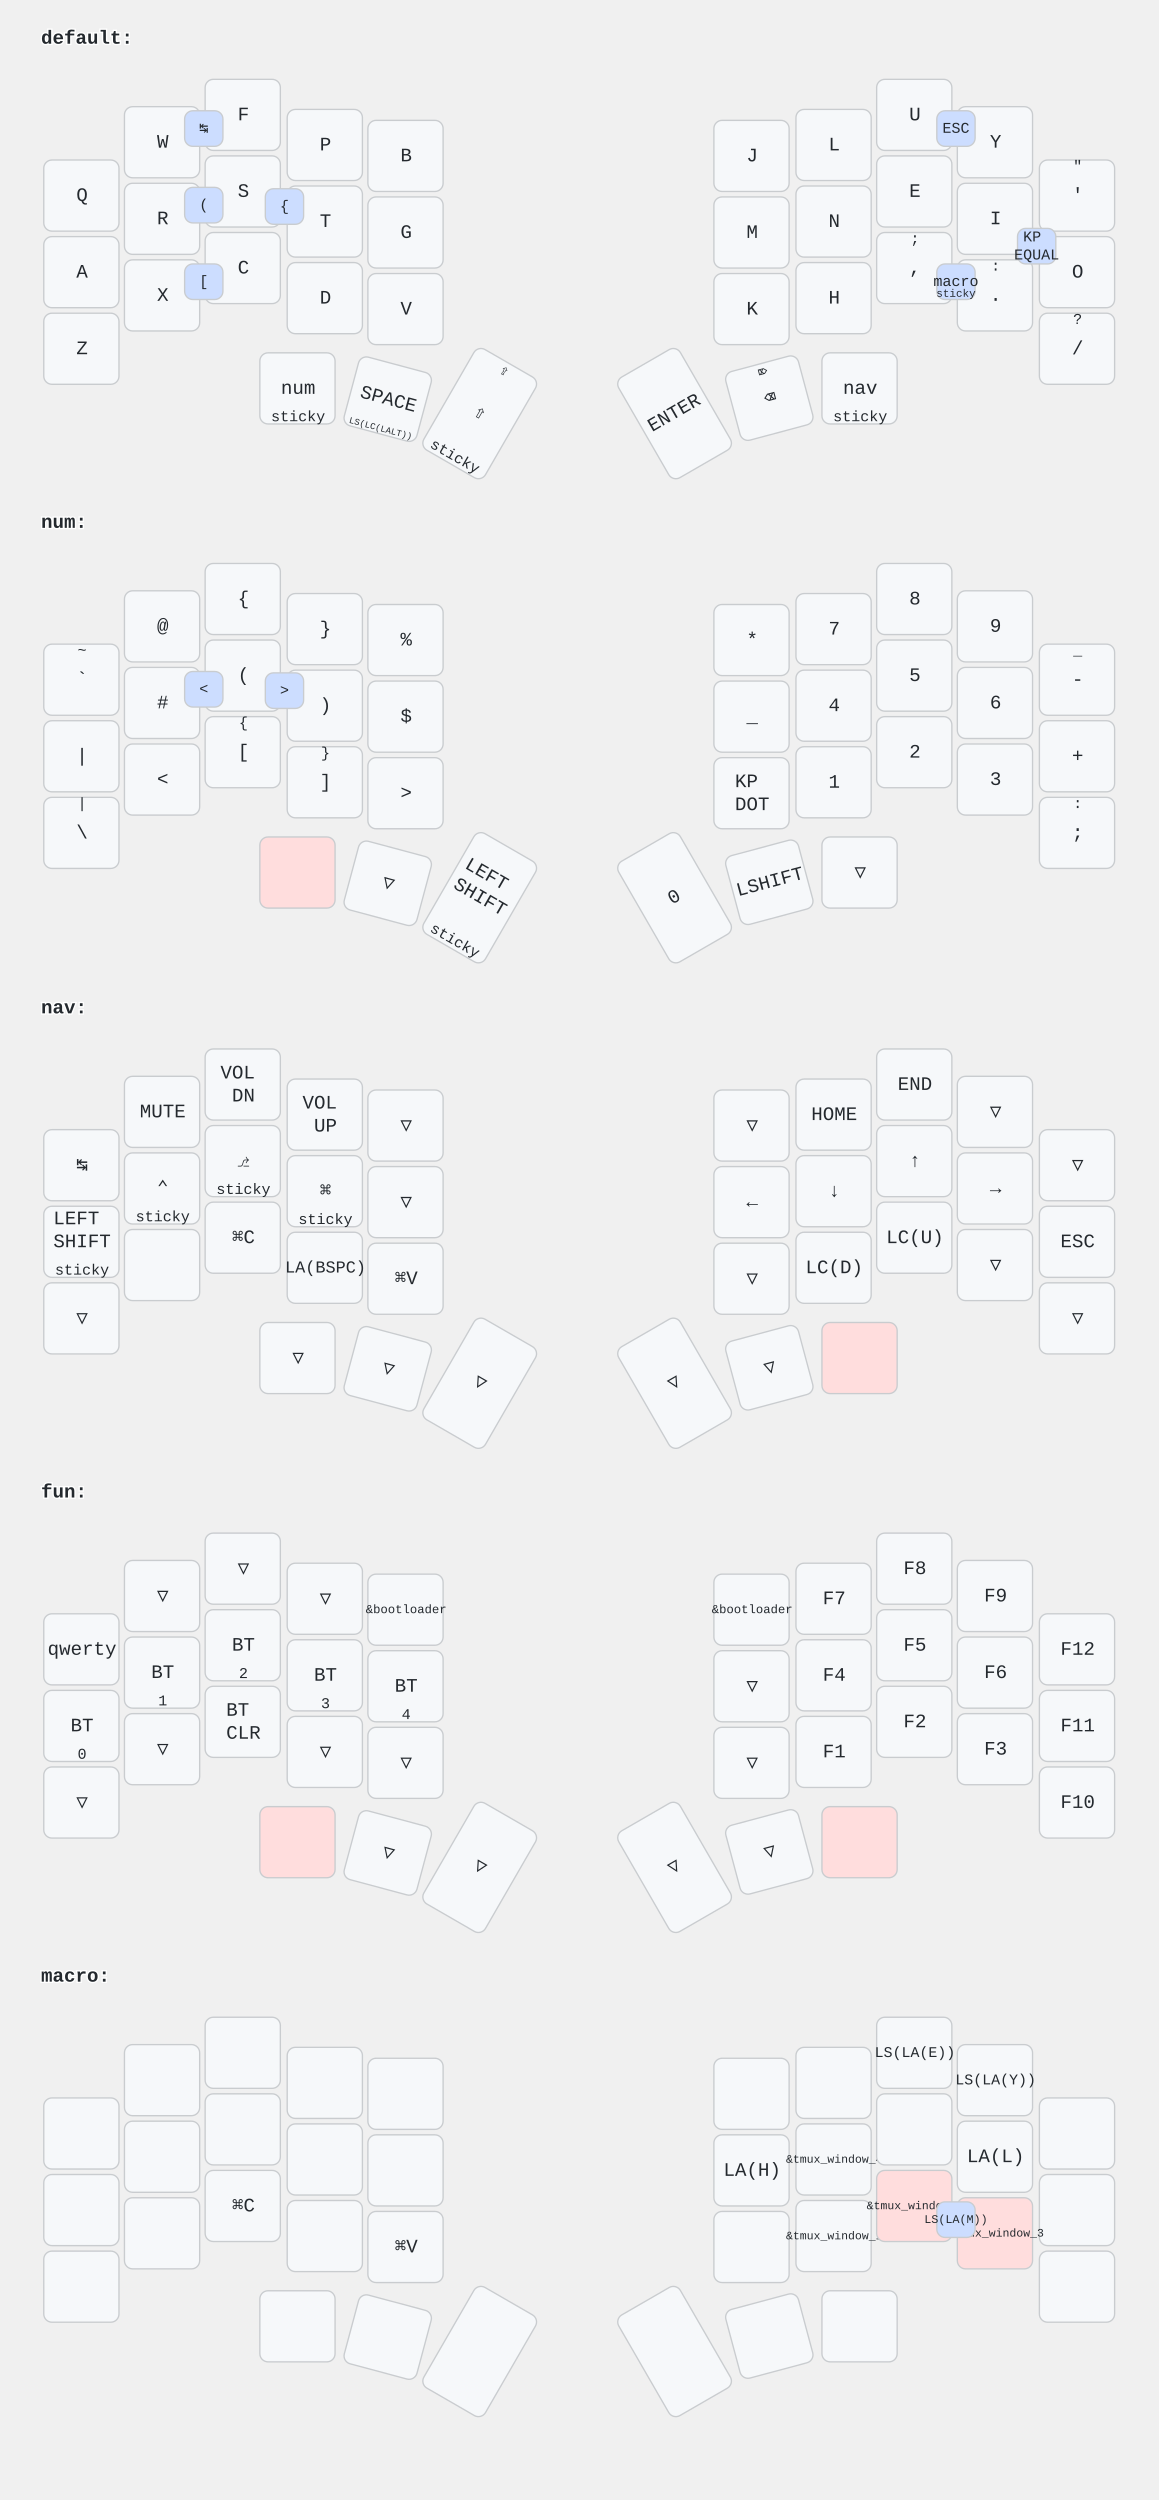
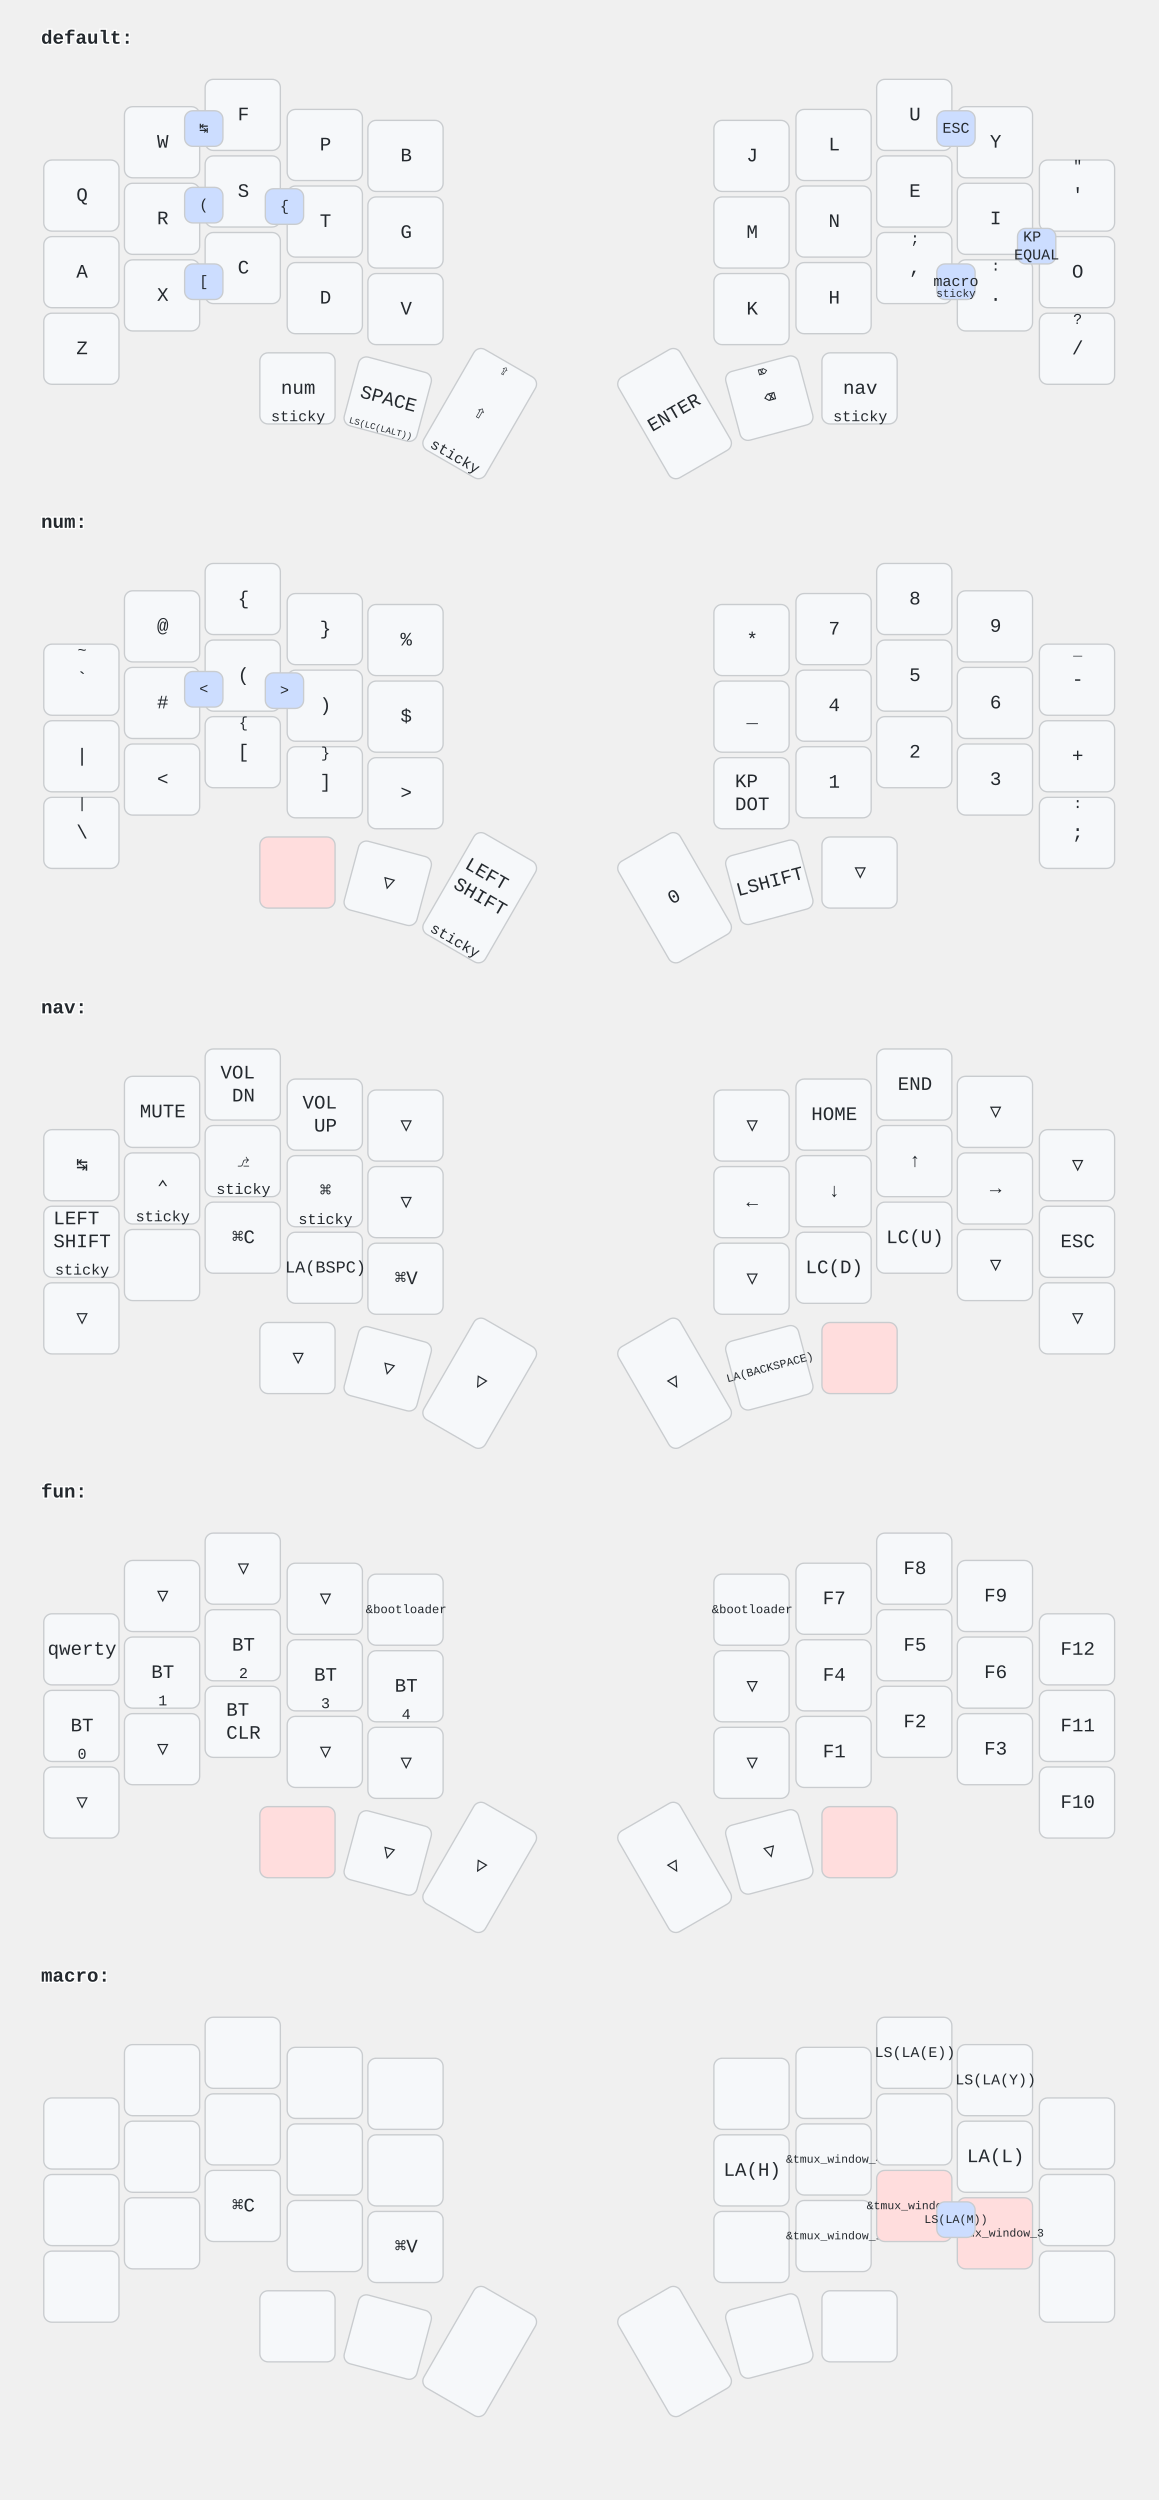
<svg xmlns="http://www.w3.org/2000/svg" width="847" height="1828" viewBox="0 0 847 1828" class="keymap">
  <style>/* font and background color specifications */
svg {
    font-family: SFMono-Regular,Consolas,Liberation Mono,Menlo,monospace;
    font-size: 14px;
    font-kerning: normal;
    text-rendering: optimizeLegibility;
    fill: #24292e;
}

/* default key styling */
rect {
    fill: #f6f8fa;
    stroke: #c9cccf;
    stroke-width: 1;
}

/* color accent for combo boxes */
rect.combo {
    fill: #cdf;
}

/* color accent for held keys */
rect.held, rect.combo.held {
    fill: #fdd;
}

/* color accent for ghost (optional) keys */
rect.ghost, rect.combo.ghost {
    fill: #ddd;
}

text {
    text-anchor: middle;
    dominant-baseline: middle;
}

/* styling for layer labels */
text.label {
    font-weight: bold;
    text-anchor: start;
    stroke: white;
    stroke-width: 2;
    paint-order: stroke;
}

/* styling for combo tap, and key hold/shifted label text */
text.combo, text.hold, text.shifted {
    font-size: 11px;
}

text.hold {
    text-anchor: middle;
    dominant-baseline: auto;
}

text.shifted {
    text-anchor: middle;
    dominant-baseline: hanging;
}

/* styling for hold/shifted label text in combo box */
text.combo.hold, text.combo.shifted {
    font-size: 8px;
}

/* styling for combo dendrons */
path {
    stroke-width: 1;
    stroke: gray;
    fill: none;
}
</style>
  <g transform="translate(30, 0)" class="layer-default">
    <text x="0" y="28" class="label">default:</text>
    <g transform="translate(0, 56)">
      <g transform="translate(30, 87)" class="key keypos-0">
        <rect rx="6" ry="6" x="-28" y="-26" width="55" height="52" class="key" />
        <text x="0" y="0" class="key tap">Q</text>
      </g>
      <g transform="translate(89, 48)" class="key keypos-1">
        <rect rx="6" ry="6" x="-28" y="-26" width="55" height="52" class="key" />
        <text x="0" y="0" class="key tap">W</text>
      </g>
      <g transform="translate(148, 28)" class="key keypos-2">
        <rect rx="6" ry="6" x="-28" y="-26" width="55" height="52" class="key" />
        <text x="0" y="0" class="key tap">F</text>
      </g>
      <g transform="translate(208, 50)" class="key keypos-3">
        <rect rx="6" ry="6" x="-28" y="-26" width="55" height="52" class="key" />
        <text x="0" y="0" class="key tap">P</text>
      </g>
      <g transform="translate(267, 58)" class="key keypos-4">
        <rect rx="6" ry="6" x="-28" y="-26" width="55" height="52" class="key" />
        <text x="0" y="0" class="key tap">B</text>
      </g>
      <g transform="translate(520, 58)" class="key keypos-5">
        <rect rx="6" ry="6" x="-28" y="-26" width="55" height="52" class="key" />
        <text x="0" y="0" class="key tap">J</text>
      </g>
      <g transform="translate(580, 50)" class="key keypos-6">
        <rect rx="6" ry="6" x="-28" y="-26" width="55" height="52" class="key" />
        <text x="0" y="0" class="key tap">L</text>
      </g>
      <g transform="translate(639, 28)" class="key keypos-7">
        <rect rx="6" ry="6" x="-28" y="-26" width="55" height="52" class="key" />
        <text x="0" y="0" class="key tap">U</text>
      </g>
      <g transform="translate(698, 48)" class="key keypos-8">
        <rect rx="6" ry="6" x="-28" y="-26" width="55" height="52" class="key" />
        <text x="0" y="0" class="key tap">Y</text>
      </g>
      <g transform="translate(758, 87)" class="key keypos-9">
        <rect rx="6" ry="6" x="-28" y="-26" width="55" height="52" class="key" />
        <text x="0" y="0" class="key tap">'</text>
        <text x="0" y="-24" class="key shifted">"</text>
      </g>
      <g transform="translate(30, 143)" class="key keypos-10">
        <rect rx="6" ry="6" x="-28" y="-26" width="55" height="52" class="key" />
        <text x="0" y="0" class="key tap">A</text>
      </g>
      <g transform="translate(89, 104)" class="key keypos-11">
        <rect rx="6" ry="6" x="-28" y="-26" width="55" height="52" class="key" />
        <text x="0" y="0" class="key tap">R</text>
      </g>
      <g transform="translate(148, 84)" class="key keypos-12">
        <rect rx="6" ry="6" x="-28" y="-26" width="55" height="52" class="key" />
        <text x="0" y="0" class="key tap">S</text>
      </g>
      <g transform="translate(208, 106)" class="key keypos-13">
        <rect rx="6" ry="6" x="-28" y="-26" width="55" height="52" class="key" />
        <text x="0" y="0" class="key tap">T</text>
      </g>
      <g transform="translate(267, 114)" class="key keypos-14">
        <rect rx="6" ry="6" x="-28" y="-26" width="55" height="52" class="key" />
        <text x="0" y="0" class="key tap">G</text>
      </g>
      <g transform="translate(520, 114)" class="key keypos-15">
        <rect rx="6" ry="6" x="-28" y="-26" width="55" height="52" class="key" />
        <text x="0" y="0" class="key tap">M</text>
      </g>
      <g transform="translate(580, 106)" class="key keypos-16">
        <rect rx="6" ry="6" x="-28" y="-26" width="55" height="52" class="key" />
        <text x="0" y="0" class="key tap">N</text>
      </g>
      <g transform="translate(639, 84)" class="key keypos-17">
        <rect rx="6" ry="6" x="-28" y="-26" width="55" height="52" class="key" />
        <text x="0" y="0" class="key tap">E</text>
      </g>
      <g transform="translate(698, 104)" class="key keypos-18">
        <rect rx="6" ry="6" x="-28" y="-26" width="55" height="52" class="key" />
        <text x="0" y="0" class="key tap">I</text>
      </g>
      <g transform="translate(758, 143)" class="key keypos-19">
        <rect rx="6" ry="6" x="-28" y="-26" width="55" height="52" class="key" />
        <text x="0" y="0" class="key tap">O</text>
      </g>
      <g transform="translate(30, 199)" class="key keypos-20">
        <rect rx="6" ry="6" x="-28" y="-26" width="55" height="52" class="key" />
        <text x="0" y="0" class="key tap">Z</text>
      </g>
      <g transform="translate(89, 160)" class="key keypos-21">
        <rect rx="6" ry="6" x="-28" y="-26" width="55" height="52" class="key" />
        <text x="0" y="0" class="key tap">X</text>
      </g>
      <g transform="translate(148, 140)" class="key keypos-22">
        <rect rx="6" ry="6" x="-28" y="-26" width="55" height="52" class="key" />
        <text x="0" y="0" class="key tap">C</text>
      </g>
      <g transform="translate(208, 162)" class="key keypos-23">
        <rect rx="6" ry="6" x="-28" y="-26" width="55" height="52" class="key" />
        <text x="0" y="0" class="key tap">D</text>
      </g>
      <g transform="translate(267, 170)" class="key keypos-24">
        <rect rx="6" ry="6" x="-28" y="-26" width="55" height="52" class="key" />
        <text x="0" y="0" class="key tap">V</text>
      </g>
      <g transform="translate(520, 170)" class="key keypos-25">
        <rect rx="6" ry="6" x="-28" y="-26" width="55" height="52" class="key" />
        <text x="0" y="0" class="key tap">K</text>
      </g>
      <g transform="translate(580, 162)" class="key keypos-26">
        <rect rx="6" ry="6" x="-28" y="-26" width="55" height="52" class="key" />
        <text x="0" y="0" class="key tap">H</text>
      </g>
      <g transform="translate(639, 140)" class="key keypos-27">
        <rect rx="6" ry="6" x="-28" y="-26" width="55" height="52" class="key" />
        <text x="0" y="0" class="key tap">,</text>
        <text x="0" y="-24" class="key shifted">;</text>
      </g>
      <g transform="translate(698, 160)" class="key keypos-28">
        <rect rx="6" ry="6" x="-28" y="-26" width="55" height="52" class="key" />
        <text x="0" y="0" class="key tap">.</text>
        <text x="0" y="-24" class="key shifted">:</text>
      </g>
      <g transform="translate(758, 199)" class="key keypos-29">
        <rect rx="6" ry="6" x="-28" y="-26" width="55" height="52" class="key" />
        <text x="0" y="0" class="key tap">/</text>
        <text x="0" y="-24" class="key shifted">?</text>
      </g>
      <g transform="translate(188, 228)" class="key keypos-30">
        <rect rx="6" ry="6" x="-28" y="-26" width="55" height="52" class="key" />
        <text x="0" y="0" class="key tap">num</text>
        <text x="0" y="24" class="key hold">sticky</text>
      </g>
      <g transform="translate(254, 236) rotate(15.0)" class="key keypos-31">
        <rect rx="6" ry="6" x="-28" y="-26" width="55" height="52" class="key" />
        <text x="0" y="0" class="key tap">SPACE</text>
        <text x="0" y="24" class="key hold">
          <tspan style="font-size: 60%">LS(LC(LALT))</tspan>
        </text>
      </g>
      <g transform="translate(321, 246) rotate(30.0)" class="key keypos-32">
        <rect rx="6" ry="6" x="-26" y="-42" width="52" height="85" class="key" />
        <text x="0" y="0" class="key tap">⇧</text>
        <text x="0" y="40" class="key hold">sticky</text>
        <text x="0" y="-40" class="key shifted">⇪</text>
      </g>
      <g transform="translate(463, 246) rotate(-30.0)" class="key keypos-33">
        <rect rx="6" ry="6" x="-26" y="-42" width="52" height="85" class="key" />
        <text x="0" y="0" class="key tap">ENTER</text>
      </g>
      <g transform="translate(533, 235) rotate(-15.0)" class="key keypos-34">
        <rect rx="6" ry="6" x="-28" y="-26" width="55" height="52" class="key" />
        <text x="0" y="0" class="key tap">⌫</text>
        <text x="0" y="-24" class="key shifted">⌦</text>
      </g>
      <g transform="translate(599, 228)" class="key keypos-35">
        <rect rx="6" ry="6" x="-28" y="-26" width="55" height="52" class="key" />
        <text x="0" y="0" class="key tap">nav</text>
        <text x="0" y="24" class="key hold">sticky</text>
      </g>
      <g class="combo combopos-0">
        <rect rx="6" ry="6" x="105" y="25" width="28" height="26" class="combo" />
        <text x="119" y="38" class="combo tap">↹</text>
      </g>
      <g class="combo combopos-1">
        <rect rx="6" ry="6" x="655" y="25" width="28" height="26" class="combo" />
        <text x="669" y="38" class="combo tap">ESC</text>
      </g>
      <g class="combo combopos-2">
        <rect rx="6" ry="6" x="655" y="137" width="28" height="26" class="combo" />
        <text x="669" y="150" class="combo tap">macro</text>
        <text x="669" y="161" class="combo hold">sticky</text>
      </g>
      <g class="combo combopos-3">
        <rect rx="6" ry="6" x="105" y="81" width="28" height="26" class="combo" />
        <text x="119" y="94" class="combo tap">(</text>
      </g>
      <g class="combo combopos-4">
        <rect rx="6" ry="6" x="164" y="82" width="28" height="26" class="combo" />
        <text x="178" y="95" class="combo tap">{</text>
      </g>
      <g class="combo combopos-5">
        <rect rx="6" ry="6" x="105" y="137" width="28" height="26" class="combo" />
        <text x="119" y="150" class="combo tap">[</text>
      </g>
      <g class="combo combopos-6">
        <rect rx="6" ry="6" x="714" y="111" width="28" height="26" class="combo" />
        <text x="728" y="124" class="combo tap">
          <tspan x="728" dy="-0.6em">KP</tspan>
          <tspan x="728" dy="1.2em">EQUAL</tspan>
        </text>
      </g>
    </g>
  </g>
  <g transform="translate(30, 354)" class="layer-num">
    <text x="0" y="28" class="label">num:</text>
    <g transform="translate(0, 56)">
      <g transform="translate(30, 87)" class="key keypos-0">
        <rect rx="6" ry="6" x="-28" y="-26" width="55" height="52" class="key" />
        <text x="0" y="0" class="key tap">`</text>
        <text x="0" y="-24" class="key shifted">~</text>
      </g>
      <g transform="translate(89, 48)" class="key keypos-1">
        <rect rx="6" ry="6" x="-28" y="-26" width="55" height="52" class="key" />
        <text x="0" y="0" class="key tap">@</text>
      </g>
      <g transform="translate(148, 28)" class="key keypos-2">
        <rect rx="6" ry="6" x="-28" y="-26" width="55" height="52" class="key" />
        <text x="0" y="0" class="key tap">{</text>
      </g>
      <g transform="translate(208, 50)" class="key keypos-3">
        <rect rx="6" ry="6" x="-28" y="-26" width="55" height="52" class="key" />
        <text x="0" y="0" class="key tap">}</text>
      </g>
      <g transform="translate(267, 58)" class="key keypos-4">
        <rect rx="6" ry="6" x="-28" y="-26" width="55" height="52" class="key" />
        <text x="0" y="0" class="key tap">%</text>
      </g>
      <g transform="translate(520, 58)" class="key keypos-5">
        <rect rx="6" ry="6" x="-28" y="-26" width="55" height="52" class="key" />
        <text x="0" y="0" class="key tap">*</text>
      </g>
      <g transform="translate(580, 50)" class="key keypos-6">
        <rect rx="6" ry="6" x="-28" y="-26" width="55" height="52" class="key" />
        <text x="0" y="0" class="key tap">7</text>
      </g>
      <g transform="translate(639, 28)" class="key keypos-7">
        <rect rx="6" ry="6" x="-28" y="-26" width="55" height="52" class="key" />
        <text x="0" y="0" class="key tap">8</text>
      </g>
      <g transform="translate(698, 48)" class="key keypos-8">
        <rect rx="6" ry="6" x="-28" y="-26" width="55" height="52" class="key" />
        <text x="0" y="0" class="key tap">9</text>
      </g>
      <g transform="translate(758, 87)" class="key keypos-9">
        <rect rx="6" ry="6" x="-28" y="-26" width="55" height="52" class="key" />
        <text x="0" y="0" class="key tap">-</text>
        <text x="0" y="-24" class="key shifted">_</text>
      </g>
      <g transform="translate(30, 143)" class="key keypos-10">
        <rect rx="6" ry="6" x="-28" y="-26" width="55" height="52" class="key" />
        <text x="0" y="0" class="key tap">|</text>
      </g>
      <g transform="translate(89, 104)" class="key keypos-11">
        <rect rx="6" ry="6" x="-28" y="-26" width="55" height="52" class="key" />
        <text x="0" y="0" class="key tap">#</text>
      </g>
      <g transform="translate(148, 84)" class="key keypos-12">
        <rect rx="6" ry="6" x="-28" y="-26" width="55" height="52" class="key" />
        <text x="0" y="0" class="key tap">(</text>
      </g>
      <g transform="translate(208, 106)" class="key keypos-13">
        <rect rx="6" ry="6" x="-28" y="-26" width="55" height="52" class="key" />
        <text x="0" y="0" class="key tap">)</text>
      </g>
      <g transform="translate(267, 114)" class="key keypos-14">
        <rect rx="6" ry="6" x="-28" y="-26" width="55" height="52" class="key" />
        <text x="0" y="0" class="key tap">$</text>
      </g>
      <g transform="translate(520, 114)" class="key keypos-15">
        <rect rx="6" ry="6" x="-28" y="-26" width="55" height="52" class="key" />
        <text x="0" y="0" class="key tap">_</text>
      </g>
      <g transform="translate(580, 106)" class="key keypos-16">
        <rect rx="6" ry="6" x="-28" y="-26" width="55" height="52" class="key" />
        <text x="0" y="0" class="key tap">4</text>
      </g>
      <g transform="translate(639, 84)" class="key keypos-17">
        <rect rx="6" ry="6" x="-28" y="-26" width="55" height="52" class="key" />
        <text x="0" y="0" class="key tap">5</text>
      </g>
      <g transform="translate(698, 104)" class="key keypos-18">
        <rect rx="6" ry="6" x="-28" y="-26" width="55" height="52" class="key" />
        <text x="0" y="0" class="key tap">6</text>
      </g>
      <g transform="translate(758, 143)" class="key keypos-19">
        <rect rx="6" ry="6" x="-28" y="-26" width="55" height="52" class="key" />
        <text x="0" y="0" class="key tap">+</text>
      </g>
      <g transform="translate(30, 199)" class="key keypos-20">
        <rect rx="6" ry="6" x="-28" y="-26" width="55" height="52" class="key" />
        <text x="0" y="0" class="key tap">\</text>
        <text x="0" y="-24" class="key shifted">|</text>
      </g>
      <g transform="translate(89, 160)" class="key keypos-21">
        <rect rx="6" ry="6" x="-28" y="-26" width="55" height="52" class="key" />
        <text x="0" y="0" class="key tap">&lt;</text>
      </g>
      <g transform="translate(148, 140)" class="key keypos-22">
        <rect rx="6" ry="6" x="-28" y="-26" width="55" height="52" class="key" />
        <text x="0" y="0" class="key tap">[</text>
        <text x="0" y="-24" class="key shifted">{</text>
      </g>
      <g transform="translate(208, 162)" class="key keypos-23">
        <rect rx="6" ry="6" x="-28" y="-26" width="55" height="52" class="key" />
        <text x="0" y="0" class="key tap">]</text>
        <text x="0" y="-24" class="key shifted">}</text>
      </g>
      <g transform="translate(267, 170)" class="key keypos-24">
        <rect rx="6" ry="6" x="-28" y="-26" width="55" height="52" class="key" />
        <text x="0" y="0" class="key tap">&gt;</text>
      </g>
      <g transform="translate(520, 170)" class="key keypos-25">
        <rect rx="6" ry="6" x="-28" y="-26" width="55" height="52" class="key" />
        <text x="0" y="0" class="key tap">
          <tspan x="0" dy="-0.6em">KP</tspan>
          <tspan x="0" dy="1.2em">DOT</tspan>
        </text>
      </g>
      <g transform="translate(580, 162)" class="key keypos-26">
        <rect rx="6" ry="6" x="-28" y="-26" width="55" height="52" class="key" />
        <text x="0" y="0" class="key tap">1</text>
      </g>
      <g transform="translate(639, 140)" class="key keypos-27">
        <rect rx="6" ry="6" x="-28" y="-26" width="55" height="52" class="key" />
        <text x="0" y="0" class="key tap">2</text>
      </g>
      <g transform="translate(698, 160)" class="key keypos-28">
        <rect rx="6" ry="6" x="-28" y="-26" width="55" height="52" class="key" />
        <text x="0" y="0" class="key tap">3</text>
      </g>
      <g transform="translate(758, 199)" class="key keypos-29">
        <rect rx="6" ry="6" x="-28" y="-26" width="55" height="52" class="key" />
        <text x="0" y="0" class="key tap">;</text>
        <text x="0" y="-24" class="key shifted">:</text>
      </g>
      <g transform="translate(188, 228)" class="key held keypos-30">
        <rect rx="6" ry="6" x="-28" y="-26" width="55" height="52" class="key held" />
      </g>
      <g transform="translate(254, 236) rotate(15.0)" class="key trans keypos-31">
        <rect rx="6" ry="6" x="-28" y="-26" width="55" height="52" class="key trans" />
        <text x="0" y="0" class="key trans tap">▽</text>
      </g>
      <g transform="translate(321, 246) rotate(30.0)" class="key keypos-32">
        <rect rx="6" ry="6" x="-26" y="-42" width="52" height="85" class="key" />
        <text x="0" y="0" class="key tap">
          <tspan x="0" dy="-1.2em">LEFT</tspan>
          <tspan x="0" dy="1.2em">SHIFT</tspan>
        </text>
        <text x="0" y="40" class="key hold">sticky</text>
      </g>
      <g transform="translate(463, 246) rotate(-30.0)" class="key keypos-33">
        <rect rx="6" ry="6" x="-26" y="-42" width="52" height="85" class="key" />
        <text x="0" y="0" class="key tap">0</text>
      </g>
      <g transform="translate(533, 235) rotate(-15.0)" class="key keypos-34">
        <rect rx="6" ry="6" x="-28" y="-26" width="55" height="52" class="key" />
        <text x="0" y="0" class="key tap">LSHIFT</text>
      </g>
      <g transform="translate(599, 228)" class="key trans keypos-35">
        <rect rx="6" ry="6" x="-28" y="-26" width="55" height="52" class="key trans" />
        <text x="0" y="0" class="key trans tap">▽</text>
      </g>
      <g class="combo combopos-0">
        <rect rx="6" ry="6" x="105" y="81" width="28" height="26" class="combo" />
        <text x="119" y="94" class="combo tap">&lt;</text>
      </g>
      <g class="combo combopos-1">
        <rect rx="6" ry="6" x="164" y="82" width="28" height="26" class="combo" />
        <text x="178" y="95" class="combo tap">&gt;</text>
      </g>
    </g>
  </g>
  <g transform="translate(30, 709)" class="layer-nav">
    <text x="0" y="28" class="label">nav:</text>
    <g transform="translate(0, 56)">
      <g transform="translate(30, 87)" class="key keypos-0">
        <rect rx="6" ry="6" x="-28" y="-26" width="55" height="52" class="key" />
        <text x="0" y="0" class="key tap">↹</text>
      </g>
      <g transform="translate(89, 48)" class="key keypos-1">
        <rect rx="6" ry="6" x="-28" y="-26" width="55" height="52" class="key" />
        <text x="0" y="0" class="key tap">MUTE</text>
      </g>
      <g transform="translate(148, 28)" class="key keypos-2">
        <rect rx="6" ry="6" x="-28" y="-26" width="55" height="52" class="key" />
        <text x="0" y="0" class="key tap">
          <tspan x="0" dy="-0.6em">VOL</tspan>
          <tspan x="0" dy="1.2em">DN</tspan>
        </text>
      </g>
      <g transform="translate(208, 50)" class="key keypos-3">
        <rect rx="6" ry="6" x="-28" y="-26" width="55" height="52" class="key" />
        <text x="0" y="0" class="key tap">
          <tspan x="0" dy="-0.6em">VOL</tspan>
          <tspan x="0" dy="1.2em">UP</tspan>
        </text>
      </g>
      <g transform="translate(267, 58)" class="key trans keypos-4">
        <rect rx="6" ry="6" x="-28" y="-26" width="55" height="52" class="key trans" />
        <text x="0" y="0" class="key trans tap">▽</text>
      </g>
      <g transform="translate(520, 58)" class="key trans keypos-5">
        <rect rx="6" ry="6" x="-28" y="-26" width="55" height="52" class="key trans" />
        <text x="0" y="0" class="key trans tap">▽</text>
      </g>
      <g transform="translate(580, 50)" class="key keypos-6">
        <rect rx="6" ry="6" x="-28" y="-26" width="55" height="52" class="key" />
        <text x="0" y="0" class="key tap">HOME</text>
      </g>
      <g transform="translate(639, 28)" class="key keypos-7">
        <rect rx="6" ry="6" x="-28" y="-26" width="55" height="52" class="key" />
        <text x="0" y="0" class="key tap">END</text>
      </g>
      <g transform="translate(698, 48)" class="key trans keypos-8">
        <rect rx="6" ry="6" x="-28" y="-26" width="55" height="52" class="key trans" />
        <text x="0" y="0" class="key trans tap">▽</text>
      </g>
      <g transform="translate(758, 87)" class="key trans keypos-9">
        <rect rx="6" ry="6" x="-28" y="-26" width="55" height="52" class="key trans" />
        <text x="0" y="0" class="key trans tap">▽</text>
      </g>
      <g transform="translate(30, 143)" class="key keypos-10">
        <rect rx="6" ry="6" x="-28" y="-26" width="55" height="52" class="key" />
        <text x="0" y="0" class="key tap">
          <tspan x="0" dy="-1.2em">LEFT</tspan>
          <tspan x="0" dy="1.2em">SHIFT</tspan>
        </text>
        <text x="0" y="24" class="key hold">sticky</text>
      </g>
      <g transform="translate(89, 104)" class="key keypos-11">
        <rect rx="6" ry="6" x="-28" y="-26" width="55" height="52" class="key" />
        <text x="0" y="0" class="key tap">⌃</text>
        <text x="0" y="24" class="key hold">sticky</text>
      </g>
      <g transform="translate(148, 84)" class="key keypos-12">
        <rect rx="6" ry="6" x="-28" y="-26" width="55" height="52" class="key" />
        <text x="0" y="0" class="key tap">⎇</text>
        <text x="0" y="24" class="key hold">sticky</text>
      </g>
      <g transform="translate(208, 106)" class="key keypos-13">
        <rect rx="6" ry="6" x="-28" y="-26" width="55" height="52" class="key" />
        <text x="0" y="0" class="key tap">⌘</text>
        <text x="0" y="24" class="key hold">sticky</text>
      </g>
      <g transform="translate(267, 114)" class="key trans keypos-14">
        <rect rx="6" ry="6" x="-28" y="-26" width="55" height="52" class="key trans" />
        <text x="0" y="0" class="key trans tap">▽</text>
      </g>
      <g transform="translate(520, 114)" class="key keypos-15">
        <rect rx="6" ry="6" x="-28" y="-26" width="55" height="52" class="key" />
        <text x="0" y="0" class="key tap">←</text>
      </g>
      <g transform="translate(580, 106)" class="key keypos-16">
        <rect rx="6" ry="6" x="-28" y="-26" width="55" height="52" class="key" />
        <text x="0" y="0" class="key tap">↓</text>
      </g>
      <g transform="translate(639, 84)" class="key keypos-17">
        <rect rx="6" ry="6" x="-28" y="-26" width="55" height="52" class="key" />
        <text x="0" y="0" class="key tap">↑</text>
      </g>
      <g transform="translate(698, 104)" class="key keypos-18">
        <rect rx="6" ry="6" x="-28" y="-26" width="55" height="52" class="key" />
        <text x="0" y="0" class="key tap">→</text>
      </g>
      <g transform="translate(758, 143)" class="key keypos-19">
        <rect rx="6" ry="6" x="-28" y="-26" width="55" height="52" class="key" />
        <text x="0" y="0" class="key tap">ESC</text>
      </g>
      <g transform="translate(30, 199)" class="key trans keypos-20">
        <rect rx="6" ry="6" x="-28" y="-26" width="55" height="52" class="key trans" />
        <text x="0" y="0" class="key trans tap">▽</text>
      </g>
      <g transform="translate(89, 160)" class="key keypos-21">
        <rect rx="6" ry="6" x="-28" y="-26" width="55" height="52" class="key" />
      </g>
      <g transform="translate(148, 140)" class="key keypos-22">
        <rect rx="6" ry="6" x="-28" y="-26" width="55" height="52" class="key" />
        <text x="0" y="0" class="key tap">⌘C</text>
      </g>
      <g transform="translate(208, 162)" class="key keypos-23">
        <rect rx="6" ry="6" x="-28" y="-26" width="55" height="52" class="key" />
        <text x="0" y="0" class="key tap">
          <tspan style="font-size: 88%">LA(BSPC)</tspan>
        </text>
      </g>
      <g transform="translate(267, 170)" class="key keypos-24">
        <rect rx="6" ry="6" x="-28" y="-26" width="55" height="52" class="key" />
        <text x="0" y="0" class="key tap">⌘V</text>
      </g>
      <g transform="translate(520, 170)" class="key trans keypos-25">
        <rect rx="6" ry="6" x="-28" y="-26" width="55" height="52" class="key trans" />
        <text x="0" y="0" class="key trans tap">▽</text>
      </g>
      <g transform="translate(580, 162)" class="key keypos-26">
        <rect rx="6" ry="6" x="-28" y="-26" width="55" height="52" class="key" />
        <text x="0" y="0" class="key tap">LC(D)</text>
      </g>
      <g transform="translate(639, 140)" class="key keypos-27">
        <rect rx="6" ry="6" x="-28" y="-26" width="55" height="52" class="key" />
        <text x="0" y="0" class="key tap">LC(U)</text>
      </g>
      <g transform="translate(698, 160)" class="key trans keypos-28">
        <rect rx="6" ry="6" x="-28" y="-26" width="55" height="52" class="key trans" />
        <text x="0" y="0" class="key trans tap">▽</text>
      </g>
      <g transform="translate(758, 199)" class="key trans keypos-29">
        <rect rx="6" ry="6" x="-28" y="-26" width="55" height="52" class="key trans" />
        <text x="0" y="0" class="key trans tap">▽</text>
      </g>
      <g transform="translate(188, 228)" class="key trans keypos-30">
        <rect rx="6" ry="6" x="-28" y="-26" width="55" height="52" class="key trans" />
        <text x="0" y="0" class="key trans tap">▽</text>
      </g>
      <g transform="translate(254, 236) rotate(15.0)" class="key trans keypos-31">
        <rect rx="6" ry="6" x="-28" y="-26" width="55" height="52" class="key trans" />
        <text x="0" y="0" class="key trans tap">▽</text>
      </g>
      <g transform="translate(321, 246) rotate(30.0)" class="key trans keypos-32">
        <rect rx="6" ry="6" x="-26" y="-42" width="52" height="85" class="key trans" />
        <text x="0" y="0" class="key trans tap">▽</text>
      </g>
      <g transform="translate(463, 246) rotate(-30.0)" class="key trans keypos-33">
        <rect rx="6" ry="6" x="-26" y="-42" width="52" height="85" class="key trans" />
        <text x="0" y="0" class="key trans tap">▽</text>
      </g>
-       <g transform="translate(533, 235) rotate(-15.0)" class="key trans keypos-34">
-         <rect rx="6" ry="6" x="-28" y="-26" width="55" height="52" class="key trans" />
-         <text x="0" y="0" class="key trans tap">▽</text>
+       <g transform="translate(533, 235) rotate(-15.0)" class="key keypos-34">
+         <rect rx="6" ry="6" x="-28" y="-26" width="55" height="52" class="key" />
+         <text x="0" y="0" class="key tap">
+           <tspan style="font-size: 60%">LA(BACKSPACE)</tspan>
+         </text>
      </g>
      <g transform="translate(599, 228)" class="key held keypos-35">
        <rect rx="6" ry="6" x="-28" y="-26" width="55" height="52" class="key held" />
      </g>
    </g>
  </g>
  <g transform="translate(30, 1063)" class="layer-fun">
    <text x="0" y="28" class="label">fun:</text>
    <g transform="translate(0, 56)">
      <g transform="translate(30, 87)" class="key keypos-0">
        <rect rx="6" ry="6" x="-28" y="-26" width="55" height="52" class="key" />
        <text x="0" y="0" class="key tap">qwerty</text>
      </g>
      <g transform="translate(89, 48)" class="key trans keypos-1">
        <rect rx="6" ry="6" x="-28" y="-26" width="55" height="52" class="key trans" />
        <text x="0" y="0" class="key trans tap">▽</text>
      </g>
      <g transform="translate(148, 28)" class="key trans keypos-2">
        <rect rx="6" ry="6" x="-28" y="-26" width="55" height="52" class="key trans" />
        <text x="0" y="0" class="key trans tap">▽</text>
      </g>
      <g transform="translate(208, 50)" class="key trans keypos-3">
        <rect rx="6" ry="6" x="-28" y="-26" width="55" height="52" class="key trans" />
        <text x="0" y="0" class="key trans tap">▽</text>
      </g>
      <g transform="translate(267, 58)" class="key keypos-4">
        <rect rx="6" ry="6" x="-28" y="-26" width="55" height="52" class="key" />
        <text x="0" y="0" class="key tap">
          <tspan style="font-size: 64%">&amp;bootloader</tspan>
        </text>
      </g>
      <g transform="translate(520, 58)" class="key keypos-5">
        <rect rx="6" ry="6" x="-28" y="-26" width="55" height="52" class="key" />
        <text x="0" y="0" class="key tap">
          <tspan style="font-size: 64%">&amp;bootloader</tspan>
        </text>
      </g>
      <g transform="translate(580, 50)" class="key keypos-6">
        <rect rx="6" ry="6" x="-28" y="-26" width="55" height="52" class="key" />
        <text x="0" y="0" class="key tap">F7</text>
      </g>
      <g transform="translate(639, 28)" class="key keypos-7">
        <rect rx="6" ry="6" x="-28" y="-26" width="55" height="52" class="key" />
        <text x="0" y="0" class="key tap">F8</text>
      </g>
      <g transform="translate(698, 48)" class="key keypos-8">
        <rect rx="6" ry="6" x="-28" y="-26" width="55" height="52" class="key" />
        <text x="0" y="0" class="key tap">F9</text>
      </g>
      <g transform="translate(758, 87)" class="key keypos-9">
        <rect rx="6" ry="6" x="-28" y="-26" width="55" height="52" class="key" />
        <text x="0" y="0" class="key tap">F12</text>
      </g>
      <g transform="translate(30, 143)" class="key keypos-10">
        <rect rx="6" ry="6" x="-28" y="-26" width="55" height="52" class="key" />
        <text x="0" y="0" class="key tap">BT</text>
        <text x="0" y="24" class="key hold">0</text>
      </g>
      <g transform="translate(89, 104)" class="key keypos-11">
        <rect rx="6" ry="6" x="-28" y="-26" width="55" height="52" class="key" />
        <text x="0" y="0" class="key tap">BT</text>
        <text x="0" y="24" class="key hold">1</text>
      </g>
      <g transform="translate(148, 84)" class="key keypos-12">
        <rect rx="6" ry="6" x="-28" y="-26" width="55" height="52" class="key" />
        <text x="0" y="0" class="key tap">BT</text>
        <text x="0" y="24" class="key hold">2</text>
      </g>
      <g transform="translate(208, 106)" class="key keypos-13">
        <rect rx="6" ry="6" x="-28" y="-26" width="55" height="52" class="key" />
        <text x="0" y="0" class="key tap">BT</text>
        <text x="0" y="24" class="key hold">3</text>
      </g>
      <g transform="translate(267, 114)" class="key keypos-14">
        <rect rx="6" ry="6" x="-28" y="-26" width="55" height="52" class="key" />
        <text x="0" y="0" class="key tap">BT</text>
        <text x="0" y="24" class="key hold">4</text>
      </g>
      <g transform="translate(520, 114)" class="key trans keypos-15">
        <rect rx="6" ry="6" x="-28" y="-26" width="55" height="52" class="key trans" />
        <text x="0" y="0" class="key trans tap">▽</text>
      </g>
      <g transform="translate(580, 106)" class="key keypos-16">
        <rect rx="6" ry="6" x="-28" y="-26" width="55" height="52" class="key" />
        <text x="0" y="0" class="key tap">F4</text>
      </g>
      <g transform="translate(639, 84)" class="key keypos-17">
        <rect rx="6" ry="6" x="-28" y="-26" width="55" height="52" class="key" />
        <text x="0" y="0" class="key tap">F5</text>
      </g>
      <g transform="translate(698, 104)" class="key keypos-18">
        <rect rx="6" ry="6" x="-28" y="-26" width="55" height="52" class="key" />
        <text x="0" y="0" class="key tap">F6</text>
      </g>
      <g transform="translate(758, 143)" class="key keypos-19">
        <rect rx="6" ry="6" x="-28" y="-26" width="55" height="52" class="key" />
        <text x="0" y="0" class="key tap">F11</text>
      </g>
      <g transform="translate(30, 199)" class="key trans keypos-20">
        <rect rx="6" ry="6" x="-28" y="-26" width="55" height="52" class="key trans" />
        <text x="0" y="0" class="key trans tap">▽</text>
      </g>
      <g transform="translate(89, 160)" class="key trans keypos-21">
        <rect rx="6" ry="6" x="-28" y="-26" width="55" height="52" class="key trans" />
        <text x="0" y="0" class="key trans tap">▽</text>
      </g>
      <g transform="translate(148, 140)" class="key keypos-22">
        <rect rx="6" ry="6" x="-28" y="-26" width="55" height="52" class="key" />
        <text x="0" y="0" class="key tap">
          <tspan x="0" dy="-0.6em">BT</tspan>
          <tspan x="0" dy="1.2em">CLR</tspan>
        </text>
      </g>
      <g transform="translate(208, 162)" class="key trans keypos-23">
        <rect rx="6" ry="6" x="-28" y="-26" width="55" height="52" class="key trans" />
        <text x="0" y="0" class="key trans tap">▽</text>
      </g>
      <g transform="translate(267, 170)" class="key trans keypos-24">
        <rect rx="6" ry="6" x="-28" y="-26" width="55" height="52" class="key trans" />
        <text x="0" y="0" class="key trans tap">▽</text>
      </g>
      <g transform="translate(520, 170)" class="key trans keypos-25">
        <rect rx="6" ry="6" x="-28" y="-26" width="55" height="52" class="key trans" />
        <text x="0" y="0" class="key trans tap">▽</text>
      </g>
      <g transform="translate(580, 162)" class="key keypos-26">
        <rect rx="6" ry="6" x="-28" y="-26" width="55" height="52" class="key" />
        <text x="0" y="0" class="key tap">F1</text>
      </g>
      <g transform="translate(639, 140)" class="key keypos-27">
        <rect rx="6" ry="6" x="-28" y="-26" width="55" height="52" class="key" />
        <text x="0" y="0" class="key tap">F2</text>
      </g>
      <g transform="translate(698, 160)" class="key keypos-28">
        <rect rx="6" ry="6" x="-28" y="-26" width="55" height="52" class="key" />
        <text x="0" y="0" class="key tap">F3</text>
      </g>
      <g transform="translate(758, 199)" class="key keypos-29">
        <rect rx="6" ry="6" x="-28" y="-26" width="55" height="52" class="key" />
        <text x="0" y="0" class="key tap">F10</text>
      </g>
      <g transform="translate(188, 228)" class="key held keypos-30">
        <rect rx="6" ry="6" x="-28" y="-26" width="55" height="52" class="key held" />
      </g>
      <g transform="translate(254, 236) rotate(15.0)" class="key trans keypos-31">
        <rect rx="6" ry="6" x="-28" y="-26" width="55" height="52" class="key trans" />
        <text x="0" y="0" class="key trans tap">▽</text>
      </g>
      <g transform="translate(321, 246) rotate(30.0)" class="key trans keypos-32">
        <rect rx="6" ry="6" x="-26" y="-42" width="52" height="85" class="key trans" />
        <text x="0" y="0" class="key trans tap">▽</text>
      </g>
      <g transform="translate(463, 246) rotate(-30.0)" class="key trans keypos-33">
        <rect rx="6" ry="6" x="-26" y="-42" width="52" height="85" class="key trans" />
        <text x="0" y="0" class="key trans tap">▽</text>
      </g>
      <g transform="translate(533, 235) rotate(-15.0)" class="key trans keypos-34">
        <rect rx="6" ry="6" x="-28" y="-26" width="55" height="52" class="key trans" />
        <text x="0" y="0" class="key trans tap">▽</text>
      </g>
      <g transform="translate(599, 228)" class="key held keypos-35">
        <rect rx="6" ry="6" x="-28" y="-26" width="55" height="52" class="key held" />
      </g>
    </g>
  </g>
  <g transform="translate(30, 1417)" class="layer-macro">
    <text x="0" y="28" class="label">macro:</text>
    <g transform="translate(0, 56)">
      <g transform="translate(30, 87)" class="key keypos-0">
        <rect rx="6" ry="6" x="-28" y="-26" width="55" height="52" class="key" />
      </g>
      <g transform="translate(89, 48)" class="key keypos-1">
        <rect rx="6" ry="6" x="-28" y="-26" width="55" height="52" class="key" />
      </g>
      <g transform="translate(148, 28)" class="key keypos-2">
        <rect rx="6" ry="6" x="-28" y="-26" width="55" height="52" class="key" />
      </g>
      <g transform="translate(208, 50)" class="key keypos-3">
        <rect rx="6" ry="6" x="-28" y="-26" width="55" height="52" class="key" />
      </g>
      <g transform="translate(267, 58)" class="key keypos-4">
        <rect rx="6" ry="6" x="-28" y="-26" width="55" height="52" class="key" />
      </g>
      <g transform="translate(520, 58)" class="key keypos-5">
        <rect rx="6" ry="6" x="-28" y="-26" width="55" height="52" class="key" />
      </g>
      <g transform="translate(580, 50)" class="key keypos-6">
        <rect rx="6" ry="6" x="-28" y="-26" width="55" height="52" class="key" />
      </g>
      <g transform="translate(639, 28)" class="key keypos-7">
        <rect rx="6" ry="6" x="-28" y="-26" width="55" height="52" class="key" />
        <text x="0" y="0" class="key tap">
          <tspan style="font-size: 78%">LS(LA(E))</tspan>
        </text>
      </g>
      <g transform="translate(698, 48)" class="key keypos-8">
        <rect rx="6" ry="6" x="-28" y="-26" width="55" height="52" class="key" />
        <text x="0" y="0" class="key tap">
          <tspan style="font-size: 78%">LS(LA(Y))</tspan>
        </text>
      </g>
      <g transform="translate(758, 87)" class="key keypos-9">
        <rect rx="6" ry="6" x="-28" y="-26" width="55" height="52" class="key" />
      </g>
      <g transform="translate(30, 143)" class="key keypos-10">
        <rect rx="6" ry="6" x="-28" y="-26" width="55" height="52" class="key" />
      </g>
      <g transform="translate(89, 104)" class="key keypos-11">
        <rect rx="6" ry="6" x="-28" y="-26" width="55" height="52" class="key" />
      </g>
      <g transform="translate(148, 84)" class="key keypos-12">
        <rect rx="6" ry="6" x="-28" y="-26" width="55" height="52" class="key" />
      </g>
      <g transform="translate(208, 106)" class="key keypos-13">
        <rect rx="6" ry="6" x="-28" y="-26" width="55" height="52" class="key" />
      </g>
      <g transform="translate(267, 114)" class="key keypos-14">
        <rect rx="6" ry="6" x="-28" y="-26" width="55" height="52" class="key" />
      </g>
      <g transform="translate(520, 114)" class="key keypos-15">
        <rect rx="6" ry="6" x="-28" y="-26" width="55" height="52" class="key" />
        <text x="0" y="0" class="key tap">LA(H)</text>
      </g>
      <g transform="translate(580, 106)" class="key keypos-16">
        <rect rx="6" ry="6" x="-28" y="-26" width="55" height="52" class="key" />
        <text x="0" y="0" class="key tap">
          <tspan style="font-size: 60%">&amp;tmux_window_4</tspan>
        </text>
      </g>
      <g transform="translate(639, 84)" class="key keypos-17">
        <rect rx="6" ry="6" x="-28" y="-26" width="55" height="52" class="key" />
      </g>
      <g transform="translate(698, 104)" class="key keypos-18">
        <rect rx="6" ry="6" x="-28" y="-26" width="55" height="52" class="key" />
        <text x="0" y="0" class="key tap">LA(L)</text>
      </g>
      <g transform="translate(758, 143)" class="key keypos-19">
        <rect rx="6" ry="6" x="-28" y="-26" width="55" height="52" class="key" />
      </g>
      <g transform="translate(30, 199)" class="key keypos-20">
        <rect rx="6" ry="6" x="-28" y="-26" width="55" height="52" class="key" />
      </g>
      <g transform="translate(89, 160)" class="key keypos-21">
        <rect rx="6" ry="6" x="-28" y="-26" width="55" height="52" class="key" />
      </g>
      <g transform="translate(148, 140)" class="key keypos-22">
        <rect rx="6" ry="6" x="-28" y="-26" width="55" height="52" class="key" />
        <text x="0" y="0" class="key tap">⌘C</text>
      </g>
      <g transform="translate(208, 162)" class="key keypos-23">
        <rect rx="6" ry="6" x="-28" y="-26" width="55" height="52" class="key" />
      </g>
      <g transform="translate(267, 170)" class="key keypos-24">
        <rect rx="6" ry="6" x="-28" y="-26" width="55" height="52" class="key" />
        <text x="0" y="0" class="key tap">⌘V</text>
      </g>
      <g transform="translate(520, 170)" class="key keypos-25">
        <rect rx="6" ry="6" x="-28" y="-26" width="55" height="52" class="key" />
      </g>
      <g transform="translate(580, 162)" class="key keypos-26">
        <rect rx="6" ry="6" x="-28" y="-26" width="55" height="52" class="key" />
        <text x="0" y="0" class="key tap">
          <tspan style="font-size: 60%">&amp;tmux_window_1</tspan>
        </text>
      </g>
      <g transform="translate(639, 140)" class="key held keypos-27">
        <rect rx="6" ry="6" x="-28" y="-26" width="55" height="52" class="key held" />
        <text x="0" y="0" class="key held tap">
          <tspan style="font-size: 60%">&amp;tmux_window_2</tspan>
        </text>
      </g>
      <g transform="translate(698, 160)" class="key held keypos-28">
        <rect rx="6" ry="6" x="-28" y="-26" width="55" height="52" class="key held" />
        <text x="0" y="0" class="key held tap">
          <tspan style="font-size: 60%">&amp;tmux_window_3</tspan>
        </text>
      </g>
      <g transform="translate(758, 199)" class="key keypos-29">
        <rect rx="6" ry="6" x="-28" y="-26" width="55" height="52" class="key" />
      </g>
      <g transform="translate(188, 228)" class="key keypos-30">
        <rect rx="6" ry="6" x="-28" y="-26" width="55" height="52" class="key" />
      </g>
      <g transform="translate(254, 236) rotate(15.0)" class="key keypos-31">
        <rect rx="6" ry="6" x="-28" y="-26" width="55" height="52" class="key" />
      </g>
      <g transform="translate(321, 246) rotate(30.0)" class="key keypos-32">
        <rect rx="6" ry="6" x="-26" y="-42" width="52" height="85" class="key" />
      </g>
      <g transform="translate(463, 246) rotate(-30.0)" class="key keypos-33">
        <rect rx="6" ry="6" x="-26" y="-42" width="52" height="85" class="key" />
      </g>
      <g transform="translate(533, 235) rotate(-15.0)" class="key keypos-34">
        <rect rx="6" ry="6" x="-28" y="-26" width="55" height="52" class="key" />
      </g>
      <g transform="translate(599, 228)" class="key keypos-35">
        <rect rx="6" ry="6" x="-28" y="-26" width="55" height="52" class="key" />
      </g>
      <g class="combo combopos-0">
        <rect rx="6" ry="6" x="655" y="137" width="28" height="26" class="combo" />
        <text x="669" y="150" class="combo tap">
          <tspan style="font-size: 78%">LS(LA(M))</tspan>
        </text>
      </g>
    </g>
  </g>
</svg>
